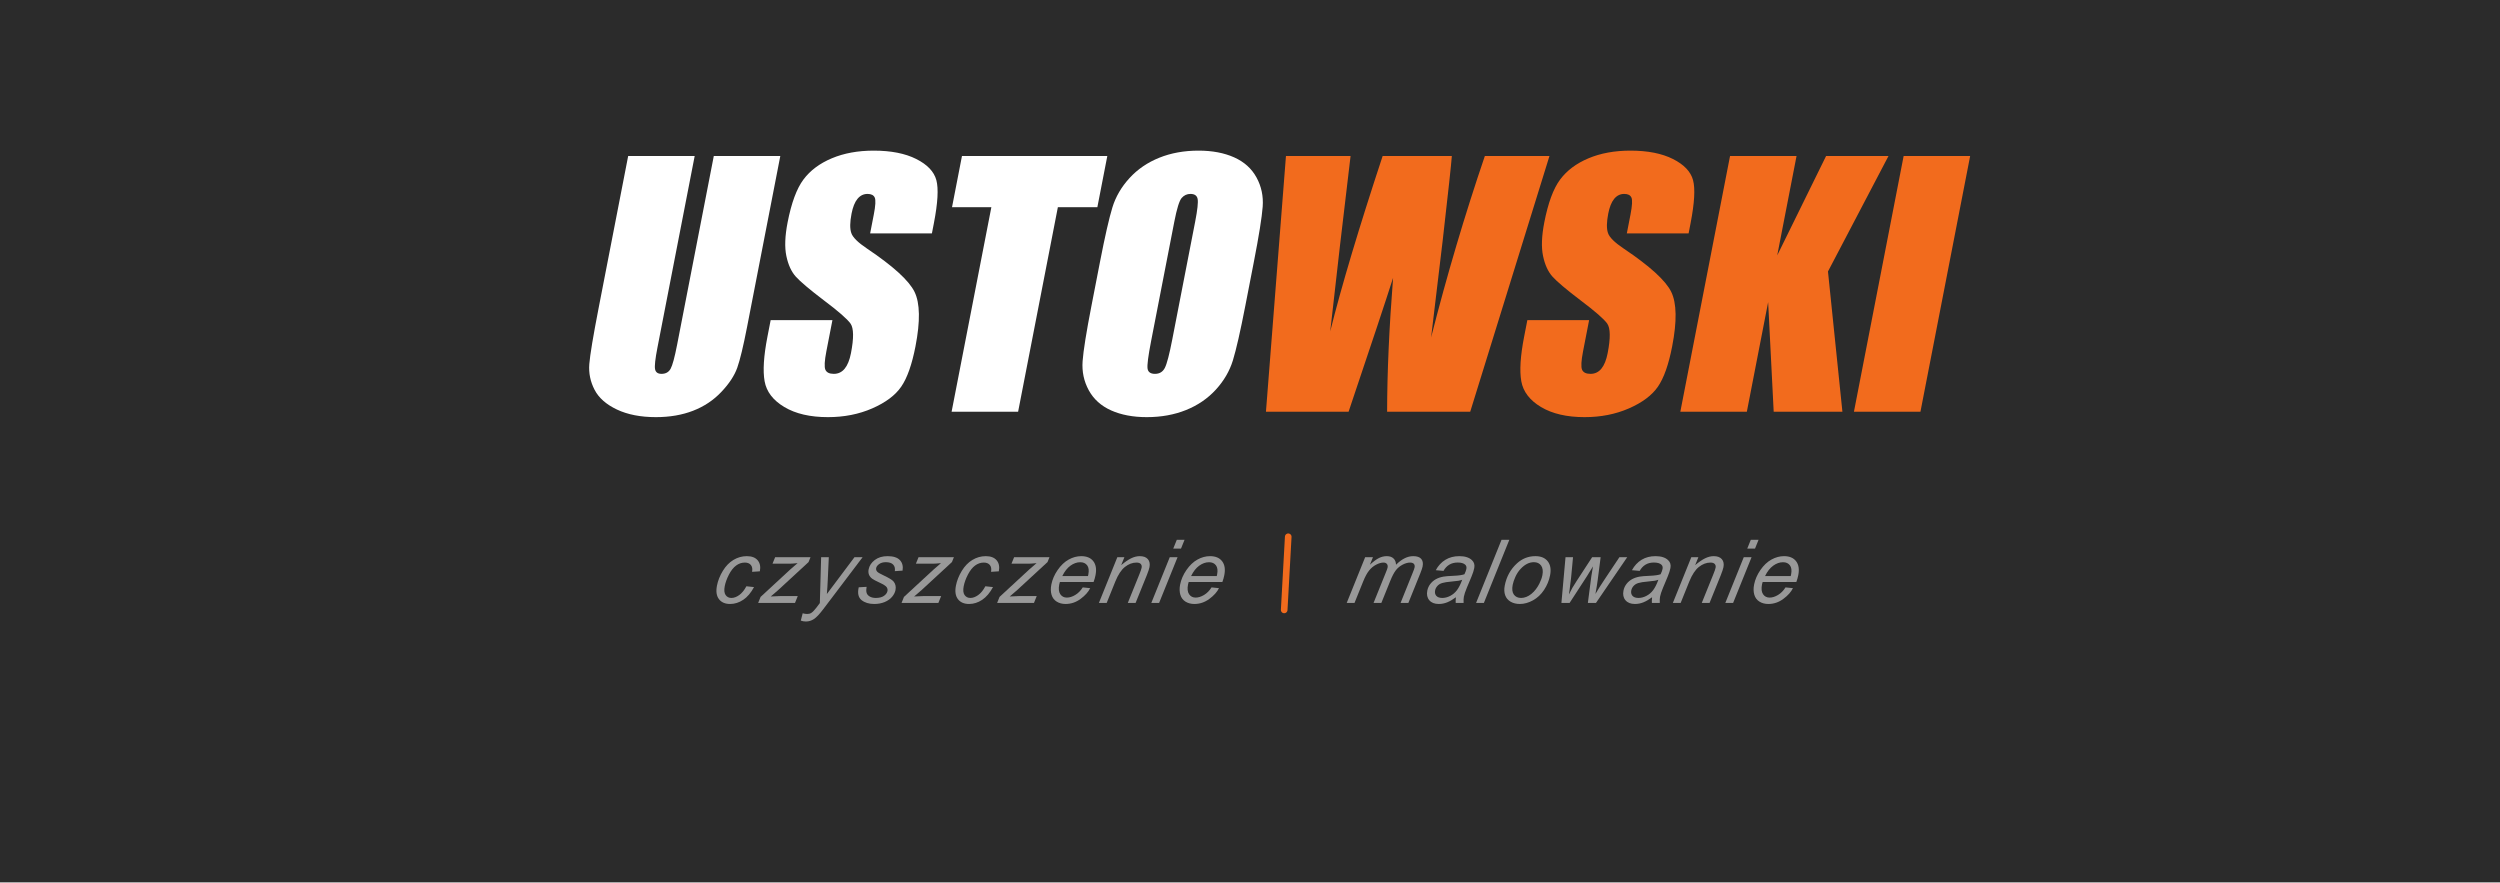
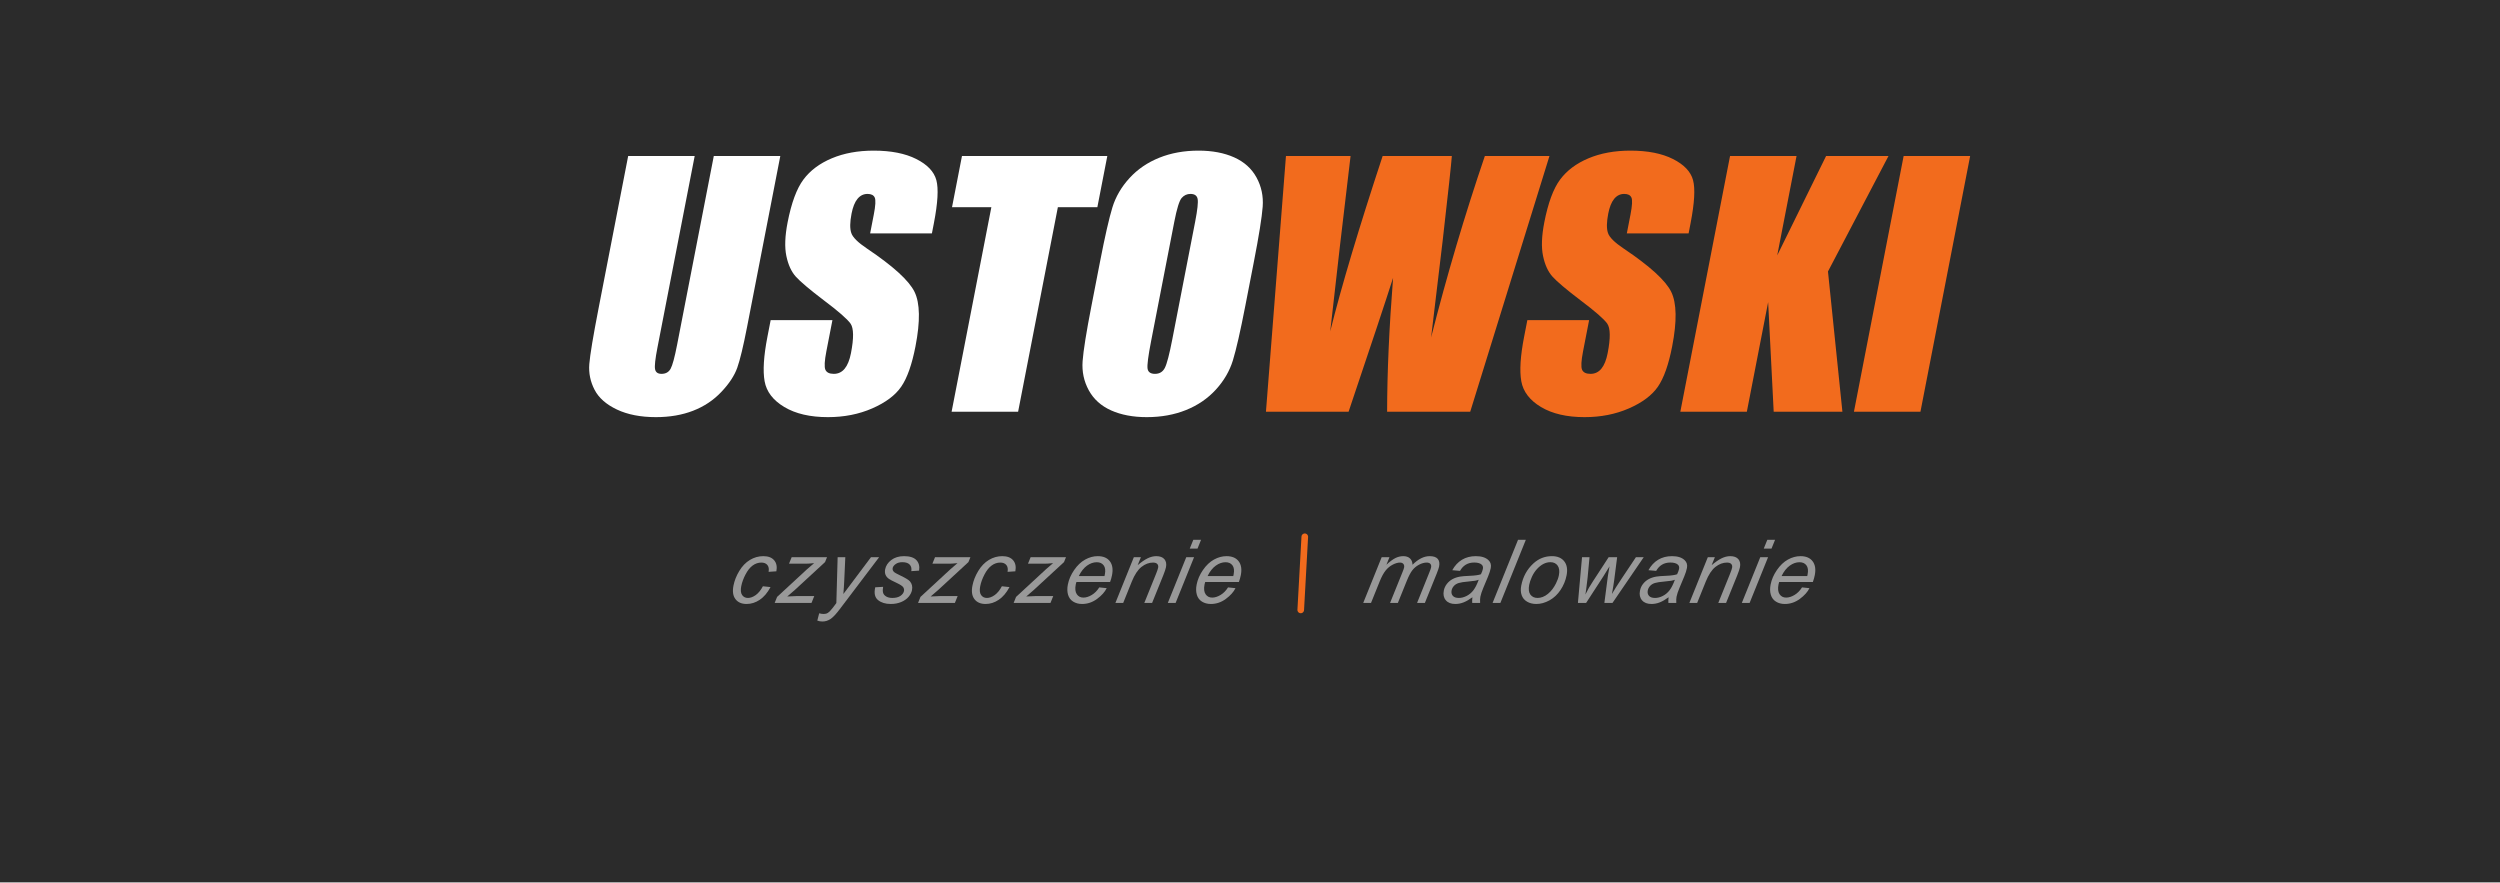
<svg xmlns="http://www.w3.org/2000/svg" viewBox="0 0 680 240">
  <rect width="680" height="240" fill="#2b2b2b" />
  <path d="M1041 1619V537Q1041 353 1029.0 278.5Q1017 204 958.0 125.5Q899 47 802.5 6.5Q706 -34 575 -34Q430 -34 319.0 14.0Q208 62 153.0 139.0Q98 216 88.0 301.5Q78 387 78 661V1619H499V405Q499 299 510.5 269.5Q522 240 557 240Q597 240 608.5 272.5Q620 305 620 426V1619Z" transform="matrix(0.042969,0,0.008352,-0.042969,153.99,112.00)" fill="#ffffff" />
  <path d="M976 1129H585V1249Q585 1333 570.0 1356.0Q555 1379 520 1379Q482 1379 462.5 1348.0Q443 1317 443 1254Q443 1173 465 1132Q486 1091 584 1033Q865 866 938 759Q1011 652 1011 414Q1011 241 970.5 159.0Q930 77 814.0 21.5Q698 -34 544 -34Q375 -34 255.5 30.0Q136 94 99.0 193.0Q62 292 62 474V580H453V383Q453 292 469.5 266.0Q486 240 528 240Q570 240 590.5 273.0Q611 306 611 371Q611 514 572 558Q532 602 375 705Q218 809 167.0 856.0Q116 903 82.5 986.0Q49 1069 49 1198Q49 1384 96.5 1470.0Q144 1556 250.0 1604.5Q356 1653 506 1653Q670 1653 785.5 1600.0Q901 1547 938.5 1466.5Q976 1386 976 1193Z" transform="matrix(0.042969,0,0.008352,-0.042969,202.11,112.00)" fill="#ffffff" />
  <path d="M932 1619V1295H682V0H261V1295H12V1619Z" transform="matrix(0.042969,0,0.008352,-0.042969,247.62,112.00)" fill="#ffffff" />
  <path d="M1046 671Q1046 427 1034.5 325.5Q1023 224 962.5 140.0Q902 56 799.0 11.0Q696 -34 559 -34Q429 -34 325.5 8.5Q222 51 159.0 136.0Q96 221 84.0 321.0Q72 421 72 671V948Q72 1192 83.5 1293.5Q95 1395 155.5 1479.0Q216 1563 319.0 1608.0Q422 1653 559 1653Q689 1653 792.5 1610.5Q896 1568 959.0 1483.0Q1022 1398 1034.0 1298.0Q1046 1198 1046 948ZM625 1203Q625 1316 612.5 1347.5Q600 1379 561 1379Q528 1379 510.5 1353.5Q493 1328 493 1203V447Q493 306 504.5 273.0Q516 240 558 240Q601 240 613.0 278.0Q625 316 625 459Z" transform="matrix(0.042969,0,0.008352,-0.042969,288.18,112.00)" fill="#ffffff" />
  <path d="M1668 1619 1481 0H955Q883 373 828 848Q803 645 711 0H188L0 1619H409L452 1054L496 509Q519 932 612 1619H1050Q1059 1548 1096 1085L1142 470Q1177 1057 1259 1619Z" transform="matrix(0.042969,0,0.008352,-0.042969,336.26,112.00)" fill="#f26b1d" />
  <path d="M976 1129H585V1249Q585 1333 570.0 1356.0Q555 1379 520 1379Q482 1379 462.5 1348.0Q443 1317 443 1254Q443 1173 465 1132Q486 1091 584 1033Q865 866 938 759Q1011 652 1011 414Q1011 241 970.5 159.0Q930 77 814.0 21.5Q698 -34 544 -34Q375 -34 255.5 30.0Q136 94 99.0 193.0Q62 292 62 474V580H453V383Q453 292 469.5 266.0Q486 240 528 240Q570 240 590.5 273.0Q611 306 611 371Q611 514 572 558Q532 602 375 705Q218 809 167.0 856.0Q116 903 82.5 986.0Q49 1069 49 1198Q49 1384 96.5 1470.0Q144 1556 250.0 1604.5Q356 1653 506 1653Q670 1653 785.5 1600.0Q901 1547 938.5 1466.5Q976 1386 976 1193Z" transform="matrix(0.042969,0,0.008352,-0.042969,407.93,112.00)" fill="#f26b1d" />
  <path d="M1087 1619 846 888 1110 0H675L505 694V0H84V1619H505V990L692 1619Z" transform="matrix(0.042969,0,0.008352,-0.042969,453.44,112.00)" fill="#f26b1d" />
  <path d="M505 1619V0H84V1619Z" transform="matrix(0.042969,0,0.008352,-0.042969,500.66,112.00)" fill="#f26b1d" />
-   <path d="M801 387 982 368Q914 169 788.5 72.5Q663 -24 503 -24Q330 -24 222.5 88.0Q115 200 115 401Q115 575 184.0 743.0Q253 911 381.5 998.5Q510 1086 675 1086Q846 1086 946.0 989.5Q1046 893 1046 734L868 722Q867 823 809.5 880.0Q752 937 658 937Q549 937 469.0 868.0Q389 799 343.5 658.5Q298 518 298 388Q298 252 358.0 184.0Q418 116 506 116Q594 116 674.5 183.0Q755 250 801 387Z" transform="matrix(0.011719,0,0.002278,-0.011719,192.75,164.00)" fill="#999999" />
-   <path d="M40 0 69 140 640 783Q701 851 776 924Q647 911 591 911H196L228 1062H1049L1025 948L449 301Q400 246 303 150Q454 159 510 159H928L895 0Z" transform="matrix(0.011719,0,0.002278,-0.011719,205.75,164.00)" fill="#999999" />
-   <path d="M0 -410 11 -240Q67 -256 120 -256Q175 -256 209 -231Q253 -198 305 -107L363 -3L186 1062H364L444 525Q468 366 485 207L960 1062H1149L472 -141Q374 -317 298.0 -374.0Q222 -431 123 -431Q60 -431 0 -410Z" transform="matrix(0.011719,0,0.002278,-0.011719,218.75,164.00)" fill="#999999" />
-   <path d="M85 363 266 374Q266 296 290.0 241.0Q314 186 378.5 151.0Q443 116 529 116Q649 116 709.0 164.0Q769 212 769 277Q769 324 733 366Q696 408 552.5 469.5Q409 531 369 556Q302 597 268.0 652.5Q234 708 234 780Q234 906 334.0 996.0Q434 1086 614 1086Q814 1086 918.5 993.5Q1023 901 1027 750L850 738Q846 834 782.0 890.0Q718 946 601 946Q507 946 455.0 903.0Q403 860 403 810Q403 760 448 722Q478 696 603 642Q811 552 865 500Q951 417 951 298Q951 219 902.5 143.0Q854 67 754.5 21.5Q655 -24 520 -24Q336 -24 207 67Q78 158 85 363Z" transform="matrix(0.011719,0,0.002278,-0.011719,231.75,164.00)" fill="#999999" />
-   <path d="M40 0 69 140 640 783Q701 851 776 924Q647 911 591 911H196L228 1062H1049L1025 948L449 301Q400 246 303 150Q454 159 510 159H928L895 0Z" transform="matrix(0.011719,0,0.002278,-0.011719,244.75,164.00)" fill="#999999" />
-   <path d="M801 387 982 368Q914 169 788.5 72.5Q663 -24 503 -24Q330 -24 222.5 88.0Q115 200 115 401Q115 575 184.0 743.0Q253 911 381.5 998.5Q510 1086 675 1086Q846 1086 946.0 989.5Q1046 893 1046 734L868 722Q867 823 809.5 880.0Q752 937 658 937Q549 937 469.0 868.0Q389 799 343.5 658.5Q298 518 298 388Q298 252 358.0 184.0Q418 116 506 116Q594 116 674.5 183.0Q755 250 801 387Z" transform="matrix(0.011719,0,0.002278,-0.011719,257.75,164.00)" fill="#999999" />
-   <path d="M40 0 69 140 640 783Q701 851 776 924Q647 911 591 911H196L228 1062H1049L1025 948L449 301Q400 246 303 150Q454 159 510 159H928L895 0Z" transform="matrix(0.011719,0,0.002278,-0.011719,270.75,164.00)" fill="#999999" />
-   <path d="M848 361 1024 343Q986 212 849.5 94.0Q713 -24 524 -24Q406 -24 307.5 30.5Q209 85 157.5 189.0Q106 293 106 426Q106 600 186.5 763.5Q267 927 395.0 1006.5Q523 1086 672 1086Q862 1086 975.5 968.0Q1089 850 1089 646Q1089 568 1075 486H293Q289 455 289 430Q289 281 357.5 202.5Q426 124 525 124Q618 124 708.0 185.0Q798 246 848 361ZM322 624H918Q919 652 919 664Q919 800 851.0 872.5Q783 945 676 945Q560 945 464.5 865.0Q369 785 322 624Z" transform="matrix(0.011719,0,0.002278,-0.011719,283.75,164.00)" fill="#999999" />
-   <path d="M68 0 290 1062H454L415 877Q522 986 615.0 1036.0Q708 1086 805 1086Q934 1086 1007.5 1016.0Q1081 946 1081 829Q1081 770 1055 643L920 0H739L880 673Q901 771 901 818Q901 871 864.5 904.0Q828 937 759 937Q620 937 511.5 837.0Q403 737 352 494L249 0Z" transform="matrix(0.011719,0,0.002278,-0.011719,298.10,164.00)" fill="#999999" />
-   <path d="M325 1261 368 1466H548L505 1261ZM61 0 283 1062H464L242 0Z" transform="matrix(0.011719,0,0.002278,-0.011719,312.44,164.00)" fill="#999999" />
-   <path d="M848 361 1024 343Q986 212 849.5 94.0Q713 -24 524 -24Q406 -24 307.5 30.5Q209 85 157.5 189.0Q106 293 106 426Q106 600 186.5 763.5Q267 927 395.0 1006.5Q523 1086 672 1086Q862 1086 975.5 968.0Q1089 850 1089 646Q1089 568 1075 486H293Q289 455 289 430Q289 281 357.5 202.5Q426 124 525 124Q618 124 708.0 185.0Q798 246 848 361ZM322 624H918Q919 652 919 664Q919 800 851.0 872.5Q783 945 676 945Q560 945 464.5 865.0Q369 785 322 624Z" transform="matrix(0.011719,0,0.002278,-0.011719,318.78,164.00)" fill="#999999" />
-   <line x1="350.4" y1="146.0" x2="349.3" y2="165.9" stroke="#f26b1d" stroke-width="1.8" stroke-linecap="round" />
-   <path d="M67 0 289 1062H470L433 887Q534 1000 613.5 1043.0Q693 1086 786 1086Q885 1086 951.5 1033.5Q1018 981 1039 887Q1120 987 1209.5 1036.5Q1299 1086 1398 1086Q1531 1086 1597.5 1023.0Q1664 960 1664 846Q1664 797 1641 684L1498 0H1317L1463 702Q1482 788 1482 825Q1482 877 1449.0 907.0Q1416 937 1356 937Q1275 937 1191.0 888.0Q1107 839 1060.5 759.5Q1014 680 979 515L871 0H690L840 717Q856 790 856 821Q856 873 823.5 905.0Q791 937 739 937Q662 937 577.5 888.0Q493 839 440.0 751.5Q387 664 353 502L248 0Z" transform="matrix(0.011719,0,0.002278,-0.011719,365.52,164.00)" fill="#999999" />
-   <path d="M784 132Q690 51 603.0 13.5Q516 -24 417 -24Q270 -24 180.0 62.5Q90 149 90 284Q90 373 130.5 441.5Q171 510 238.0 551.5Q305 593 402 611Q463 623 633.5 630.0Q804 637 878 666Q899 740 899 789Q899 852 853 888Q790 938 669 938Q555 938 482.5 887.5Q410 837 377 744L194 760Q250 918 371.5 1002.0Q493 1086 678 1086Q875 1086 990 992Q1078 922 1078 810Q1078 725 1053 613L994 349Q966 223 966 144Q966 94 988 0H805Q790 52 784 132ZM851 538Q813 523 769.5 515.0Q726 507 624 498Q466 484 401.0 462.5Q336 441 303.0 394.0Q270 347 270 290Q270 214 322.5 165.0Q375 116 472 116Q562 116 645.0 163.5Q728 211 776.0 296.0Q824 381 851 538Z" transform="matrix(0.011719,0,0.002278,-0.011719,386.52,164.00)" fill="#999999" />
-   <path d="M54 0 360 1466H541L235 0Z" transform="matrix(0.011719,0,0.002278,-0.011719,400.86,164.00)" fill="#999999" />
-   <path d="M100 403Q100 714 283 918Q434 1086 679 1086Q871 1086 988.5 966.0Q1106 846 1106 642Q1106 459 1032.0 301.5Q958 144 821.5 60.0Q685 -24 534 -24Q410 -24 308.5 29.0Q207 82 153.5 179.0Q100 276 100 403ZM281 421Q281 271 353.0 193.5Q425 116 536 116Q594 116 651.0 139.5Q708 163 757.0 211.0Q806 259 840.5 320.5Q875 382 896 453Q927 552 927 643Q927 787 854.5 866.5Q782 946 672 946Q587 946 517.0 905.5Q447 865 390.5 787.0Q334 709 307.5 605.5Q281 502 281 421Z" transform="matrix(0.011719,0,0.002278,-0.011719,407.20,164.00)" fill="#999999" />
-   <path d="M270 0 159 1062H333L381 585L400 317Q402 287 406 196Q436 298 457.0 352.5Q478 407 524 508L777 1062H974L1009 531Q1017 410 1019 208Q1069 342 1182 580L1410 1062H1591L1072 0H884L844 623Q840 681 838 849Q797 742 741 618L460 0Z" transform="matrix(0.011719,0,0.002278,-0.011719,421.54,164.00)" fill="#999999" />
-   <path d="M784 132Q690 51 603.0 13.5Q516 -24 417 -24Q270 -24 180.0 62.5Q90 149 90 284Q90 373 130.5 441.5Q171 510 238.0 551.5Q305 593 402 611Q463 623 633.5 630.0Q804 637 878 666Q899 740 899 789Q899 852 853 888Q790 938 669 938Q555 938 482.5 887.5Q410 837 377 744L194 760Q250 918 371.5 1002.0Q493 1086 678 1086Q875 1086 990 992Q1078 922 1078 810Q1078 725 1053 613L994 349Q966 223 966 144Q966 94 988 0H805Q790 52 784 132ZM851 538Q813 523 769.5 515.0Q726 507 624 498Q466 484 401.0 462.5Q336 441 303.0 394.0Q270 347 270 290Q270 214 322.5 165.0Q375 116 472 116Q562 116 645.0 163.5Q728 211 776.0 296.0Q824 381 851 538Z" transform="matrix(0.011719,0,0.002278,-0.011719,439.88,164.00)" fill="#999999" />
-   <path d="M68 0 290 1062H454L415 877Q522 986 615.0 1036.0Q708 1086 805 1086Q934 1086 1007.5 1016.0Q1081 946 1081 829Q1081 770 1055 643L920 0H739L880 673Q901 771 901 818Q901 871 864.5 904.0Q828 937 759 937Q620 937 511.5 837.0Q403 737 352 494L249 0Z" transform="matrix(0.011719,0,0.002278,-0.011719,454.22,164.00)" fill="#999999" />
-   <path d="M325 1261 368 1466H548L505 1261ZM61 0 283 1062H464L242 0Z" transform="matrix(0.011719,0,0.002278,-0.011719,468.57,164.00)" fill="#999999" />
-   <path d="M848 361 1024 343Q986 212 849.5 94.0Q713 -24 524 -24Q406 -24 307.5 30.5Q209 85 157.5 189.0Q106 293 106 426Q106 600 186.5 763.5Q267 927 395.0 1006.5Q523 1086 672 1086Q862 1086 975.5 968.0Q1089 850 1089 646Q1089 568 1075 486H293Q289 455 289 430Q289 281 357.5 202.5Q426 124 525 124Q618 124 708.0 185.0Q798 246 848 361ZM322 624H918Q919 652 919 664Q919 800 851.0 872.5Q783 945 676 945Q560 945 464.5 865.0Q369 785 322 624Z" transform="matrix(0.011719,0,0.002278,-0.011719,474.90,164.00)" fill="#999999" />
+   <path d="M801 387 982 368Q914 169 788.5 72.5Q663 -24 503 -24Q330 -24 222.5 88.0Q115 200 115 401Q115 575 184.0 743.0Q253 911 381.5 998.5Q510 1086 675 1086Q846 1086 946.0 989.5Q1046 893 1046 734L868 722Q867 823 809.5 880.0Q752 937 658 937Q549 937 469.0 868.0Q389 799 343.5 658.5Q298 518 298 388Q298 252 358.0 184.0Q418 116 506 116Q594 116 674.5 183.0Q755 250 801 387Z" transform="matrix(0.011719,0,0.002278,-0.011719,197.24,164.00)" fill="#999999" />
+   <path d="M40 0 69 140 640 783Q701 851 776 924Q647 911 591 911H196L228 1062H1049L1025 948L449 301Q400 246 303 150Q454 159 510 159H928L895 0Z" transform="matrix(0.011719,0,0.002278,-0.011719,210.24,164.00)" fill="#999999" />
+   <path d="M0 -410 11 -240Q67 -256 120 -256Q175 -256 209 -231Q253 -198 305 -107L363 -3L186 1062H364L444 525Q468 366 485 207L960 1062H1149L472 -141Q374 -317 298.0 -374.0Q222 -431 123 -431Q60 -431 0 -410Z" transform="matrix(0.011719,0,0.002278,-0.011719,223.24,164.00)" fill="#999999" />
+   <path d="M85 363 266 374Q266 296 290.0 241.0Q314 186 378.5 151.0Q443 116 529 116Q649 116 709.0 164.0Q769 212 769 277Q769 324 733 366Q696 408 552.5 469.5Q409 531 369 556Q302 597 268.0 652.5Q234 708 234 780Q234 906 334.0 996.0Q434 1086 614 1086Q814 1086 918.5 993.5Q1023 901 1027 750L850 738Q846 834 782.0 890.0Q718 946 601 946Q507 946 455.0 903.0Q403 860 403 810Q403 760 448 722Q478 696 603 642Q811 552 865 500Q951 417 951 298Q951 219 902.5 143.0Q854 67 754.5 21.5Q655 -24 520 -24Q336 -24 207 67Q78 158 85 363Z" transform="matrix(0.011719,0,0.002278,-0.011719,236.24,164.00)" fill="#999999" />
+   <path d="M40 0 69 140 640 783Q701 851 776 924Q647 911 591 911H196L228 1062H1049L1025 948L449 301Q400 246 303 150Q454 159 510 159H928L895 0Z" transform="matrix(0.011719,0,0.002278,-0.011719,249.24,164.00)" fill="#999999" />
+   <path d="M801 387 982 368Q914 169 788.5 72.5Q663 -24 503 -24Q330 -24 222.5 88.0Q115 200 115 401Q115 575 184.0 743.0Q253 911 381.5 998.5Q510 1086 675 1086Q846 1086 946.0 989.5Q1046 893 1046 734L868 722Q867 823 809.5 880.0Q752 937 658 937Q549 937 469.0 868.0Q389 799 343.5 658.5Q298 518 298 388Q298 252 358.0 184.0Q418 116 506 116Q594 116 674.5 183.0Q755 250 801 387Z" transform="matrix(0.011719,0,0.002278,-0.011719,262.24,164.00)" fill="#999999" />
+   <path d="M40 0 69 140 640 783Q701 851 776 924Q647 911 591 911H196L228 1062H1049L1025 948L449 301Q400 246 303 150Q454 159 510 159H928L895 0Z" transform="matrix(0.011719,0,0.002278,-0.011719,275.24,164.00)" fill="#999999" />
+   <path d="M848 361 1024 343Q986 212 849.5 94.0Q713 -24 524 -24Q406 -24 307.5 30.5Q209 85 157.5 189.0Q106 293 106 426Q106 600 186.5 763.5Q267 927 395.0 1006.5Q523 1086 672 1086Q862 1086 975.5 968.0Q1089 850 1089 646Q1089 568 1075 486H293Q289 455 289 430Q289 281 357.5 202.5Q426 124 525 124Q618 124 708.0 185.0Q798 246 848 361ZM322 624H918Q919 652 919 664Q919 800 851.0 872.5Q783 945 676 945Q560 945 464.5 865.0Q369 785 322 624Z" transform="matrix(0.011719,0,0.002278,-0.011719,288.24,164.00)" fill="#999999" />
+   <path d="M68 0 290 1062H454L415 877Q522 986 615.0 1036.0Q708 1086 805 1086Q934 1086 1007.5 1016.0Q1081 946 1081 829Q1081 770 1055 643L920 0H739L880 673Q901 771 901 818Q901 871 864.5 904.0Q828 937 759 937Q620 937 511.5 837.0Q403 737 352 494L249 0Z" transform="matrix(0.011719,0,0.002278,-0.011719,302.59,164.00)" fill="#999999" />
+   <path d="M325 1261 368 1466H548L505 1261ZM61 0 283 1062H464L242 0Z" transform="matrix(0.011719,0,0.002278,-0.011719,316.93,164.00)" fill="#999999" />
+   <path d="M848 361 1024 343Q986 212 849.5 94.0Q713 -24 524 -24Q406 -24 307.5 30.5Q209 85 157.5 189.0Q106 293 106 426Q106 600 186.5 763.5Q267 927 395.0 1006.5Q523 1086 672 1086Q862 1086 975.5 968.0Q1089 850 1089 646Q1089 568 1075 486H293Q289 455 289 430Q289 281 357.5 202.5Q426 124 525 124Q618 124 708.0 185.0Q798 246 848 361ZM322 624H918Q919 652 919 664Q919 800 851.0 872.5Q783 945 676 945Q560 945 464.5 865.0Q369 785 322 624Z" transform="matrix(0.011719,0,0.002278,-0.011719,323.27,164.00)" fill="#999999" />
+   <line x1="354.9" y1="146.0" x2="353.8" y2="165.9" stroke="#f26b1d" stroke-width="1.8" stroke-linecap="round" />
+   <path d="M67 0 289 1062H470L433 887Q534 1000 613.5 1043.0Q693 1086 786 1086Q885 1086 951.5 1033.5Q1018 981 1039 887Q1120 987 1209.5 1036.5Q1299 1086 1398 1086Q1531 1086 1597.5 1023.0Q1664 960 1664 846Q1664 797 1641 684L1498 0H1317L1463 702Q1482 788 1482 825Q1482 877 1449.0 907.0Q1416 937 1356 937Q1275 937 1191.0 888.0Q1107 839 1060.5 759.5Q1014 680 979 515L871 0H690L840 717Q856 790 856 821Q856 873 823.5 905.0Q791 937 739 937Q662 937 577.5 888.0Q493 839 440.0 751.5Q387 664 353 502L248 0Z" transform="matrix(0.011719,0,0.002278,-0.011719,370.01,164.00)" fill="#999999" />
+   <path d="M784 132Q690 51 603.0 13.5Q516 -24 417 -24Q270 -24 180.0 62.5Q90 149 90 284Q90 373 130.5 441.5Q171 510 238.0 551.5Q305 593 402 611Q463 623 633.5 630.0Q804 637 878 666Q899 740 899 789Q899 852 853 888Q790 938 669 938Q555 938 482.5 887.5Q410 837 377 744L194 760Q250 918 371.5 1002.0Q493 1086 678 1086Q875 1086 990 992Q1078 922 1078 810Q1078 725 1053 613L994 349Q966 223 966 144Q966 94 988 0H805Q790 52 784 132ZM851 538Q813 523 769.5 515.0Q726 507 624 498Q466 484 401.0 462.5Q336 441 303.0 394.0Q270 347 270 290Q270 214 322.5 165.0Q375 116 472 116Q562 116 645.0 163.5Q728 211 776.0 296.0Q824 381 851 538Z" transform="matrix(0.011719,0,0.002278,-0.011719,391.01,164.00)" fill="#999999" />
+   <path d="M54 0 360 1466H541L235 0Z" transform="matrix(0.011719,0,0.002278,-0.011719,405.35,164.00)" fill="#999999" />
+   <path d="M100 403Q100 714 283 918Q434 1086 679 1086Q871 1086 988.5 966.0Q1106 846 1106 642Q1106 459 1032.0 301.5Q958 144 821.5 60.0Q685 -24 534 -24Q410 -24 308.5 29.0Q207 82 153.5 179.0Q100 276 100 403ZM281 421Q281 271 353.0 193.5Q425 116 536 116Q594 116 651.0 139.5Q708 163 757.0 211.0Q806 259 840.5 320.5Q875 382 896 453Q927 552 927 643Q927 787 854.5 866.5Q782 946 672 946Q587 946 517.0 905.5Q447 865 390.5 787.0Q334 709 307.5 605.5Q281 502 281 421Z" transform="matrix(0.011719,0,0.002278,-0.011719,411.69,164.00)" fill="#999999" />
+   <path d="M270 0 159 1062H333L381 585L400 317Q402 287 406 196Q436 298 457.0 352.5Q478 407 524 508L777 1062H974L1009 531Q1017 410 1019 208Q1069 342 1182 580L1410 1062H1591L1072 0H884L844 623Q840 681 838 849Q797 742 741 618L460 0Z" transform="matrix(0.011719,0,0.002278,-0.011719,426.03,164.00)" fill="#999999" />
+   <path d="M784 132Q690 51 603.0 13.5Q516 -24 417 -24Q270 -24 180.0 62.5Q90 149 90 284Q90 373 130.5 441.5Q171 510 238.0 551.5Q305 593 402 611Q463 623 633.5 630.0Q804 637 878 666Q899 740 899 789Q899 852 853 888Q790 938 669 938Q555 938 482.5 887.5Q410 837 377 744L194 760Q250 918 371.5 1002.0Q493 1086 678 1086Q875 1086 990 992Q1078 922 1078 810Q1078 725 1053 613L994 349Q966 223 966 144Q966 94 988 0H805Q790 52 784 132ZM851 538Q813 523 769.5 515.0Q726 507 624 498Q466 484 401.0 462.5Q336 441 303.0 394.0Q270 347 270 290Q270 214 322.5 165.0Q375 116 472 116Q562 116 645.0 163.5Q728 211 776.0 296.0Q824 381 851 538Z" transform="matrix(0.011719,0,0.002278,-0.011719,444.37,164.00)" fill="#999999" />
+   <path d="M68 0 290 1062H454L415 877Q522 986 615.0 1036.0Q708 1086 805 1086Q934 1086 1007.5 1016.0Q1081 946 1081 829Q1081 770 1055 643L920 0H739L880 673Q901 771 901 818Q901 871 864.5 904.0Q828 937 759 937Q620 937 511.5 837.0Q403 737 352 494L249 0Z" transform="matrix(0.011719,0,0.002278,-0.011719,458.71,164.00)" fill="#999999" />
+   <path d="M325 1261 368 1466H548L505 1261ZM61 0 283 1062H464L242 0Z" transform="matrix(0.011719,0,0.002278,-0.011719,473.06,164.00)" fill="#999999" />
+   <path d="M848 361 1024 343Q986 212 849.5 94.0Q713 -24 524 -24Q406 -24 307.5 30.5Q209 85 157.5 189.0Q106 293 106 426Q106 600 186.5 763.5Q267 927 395.0 1006.5Q523 1086 672 1086Q862 1086 975.5 968.0Q1089 850 1089 646Q1089 568 1075 486H293Q289 455 289 430Q289 281 357.5 202.5Q426 124 525 124Q618 124 708.0 185.0Q798 246 848 361ZM322 624H918Q919 652 919 664Q919 800 851.0 872.5Q783 945 676 945Q560 945 464.5 865.0Q369 785 322 624Z" transform="matrix(0.011719,0,0.002278,-0.011719,479.39,164.00)" fill="#999999" />
</svg>
